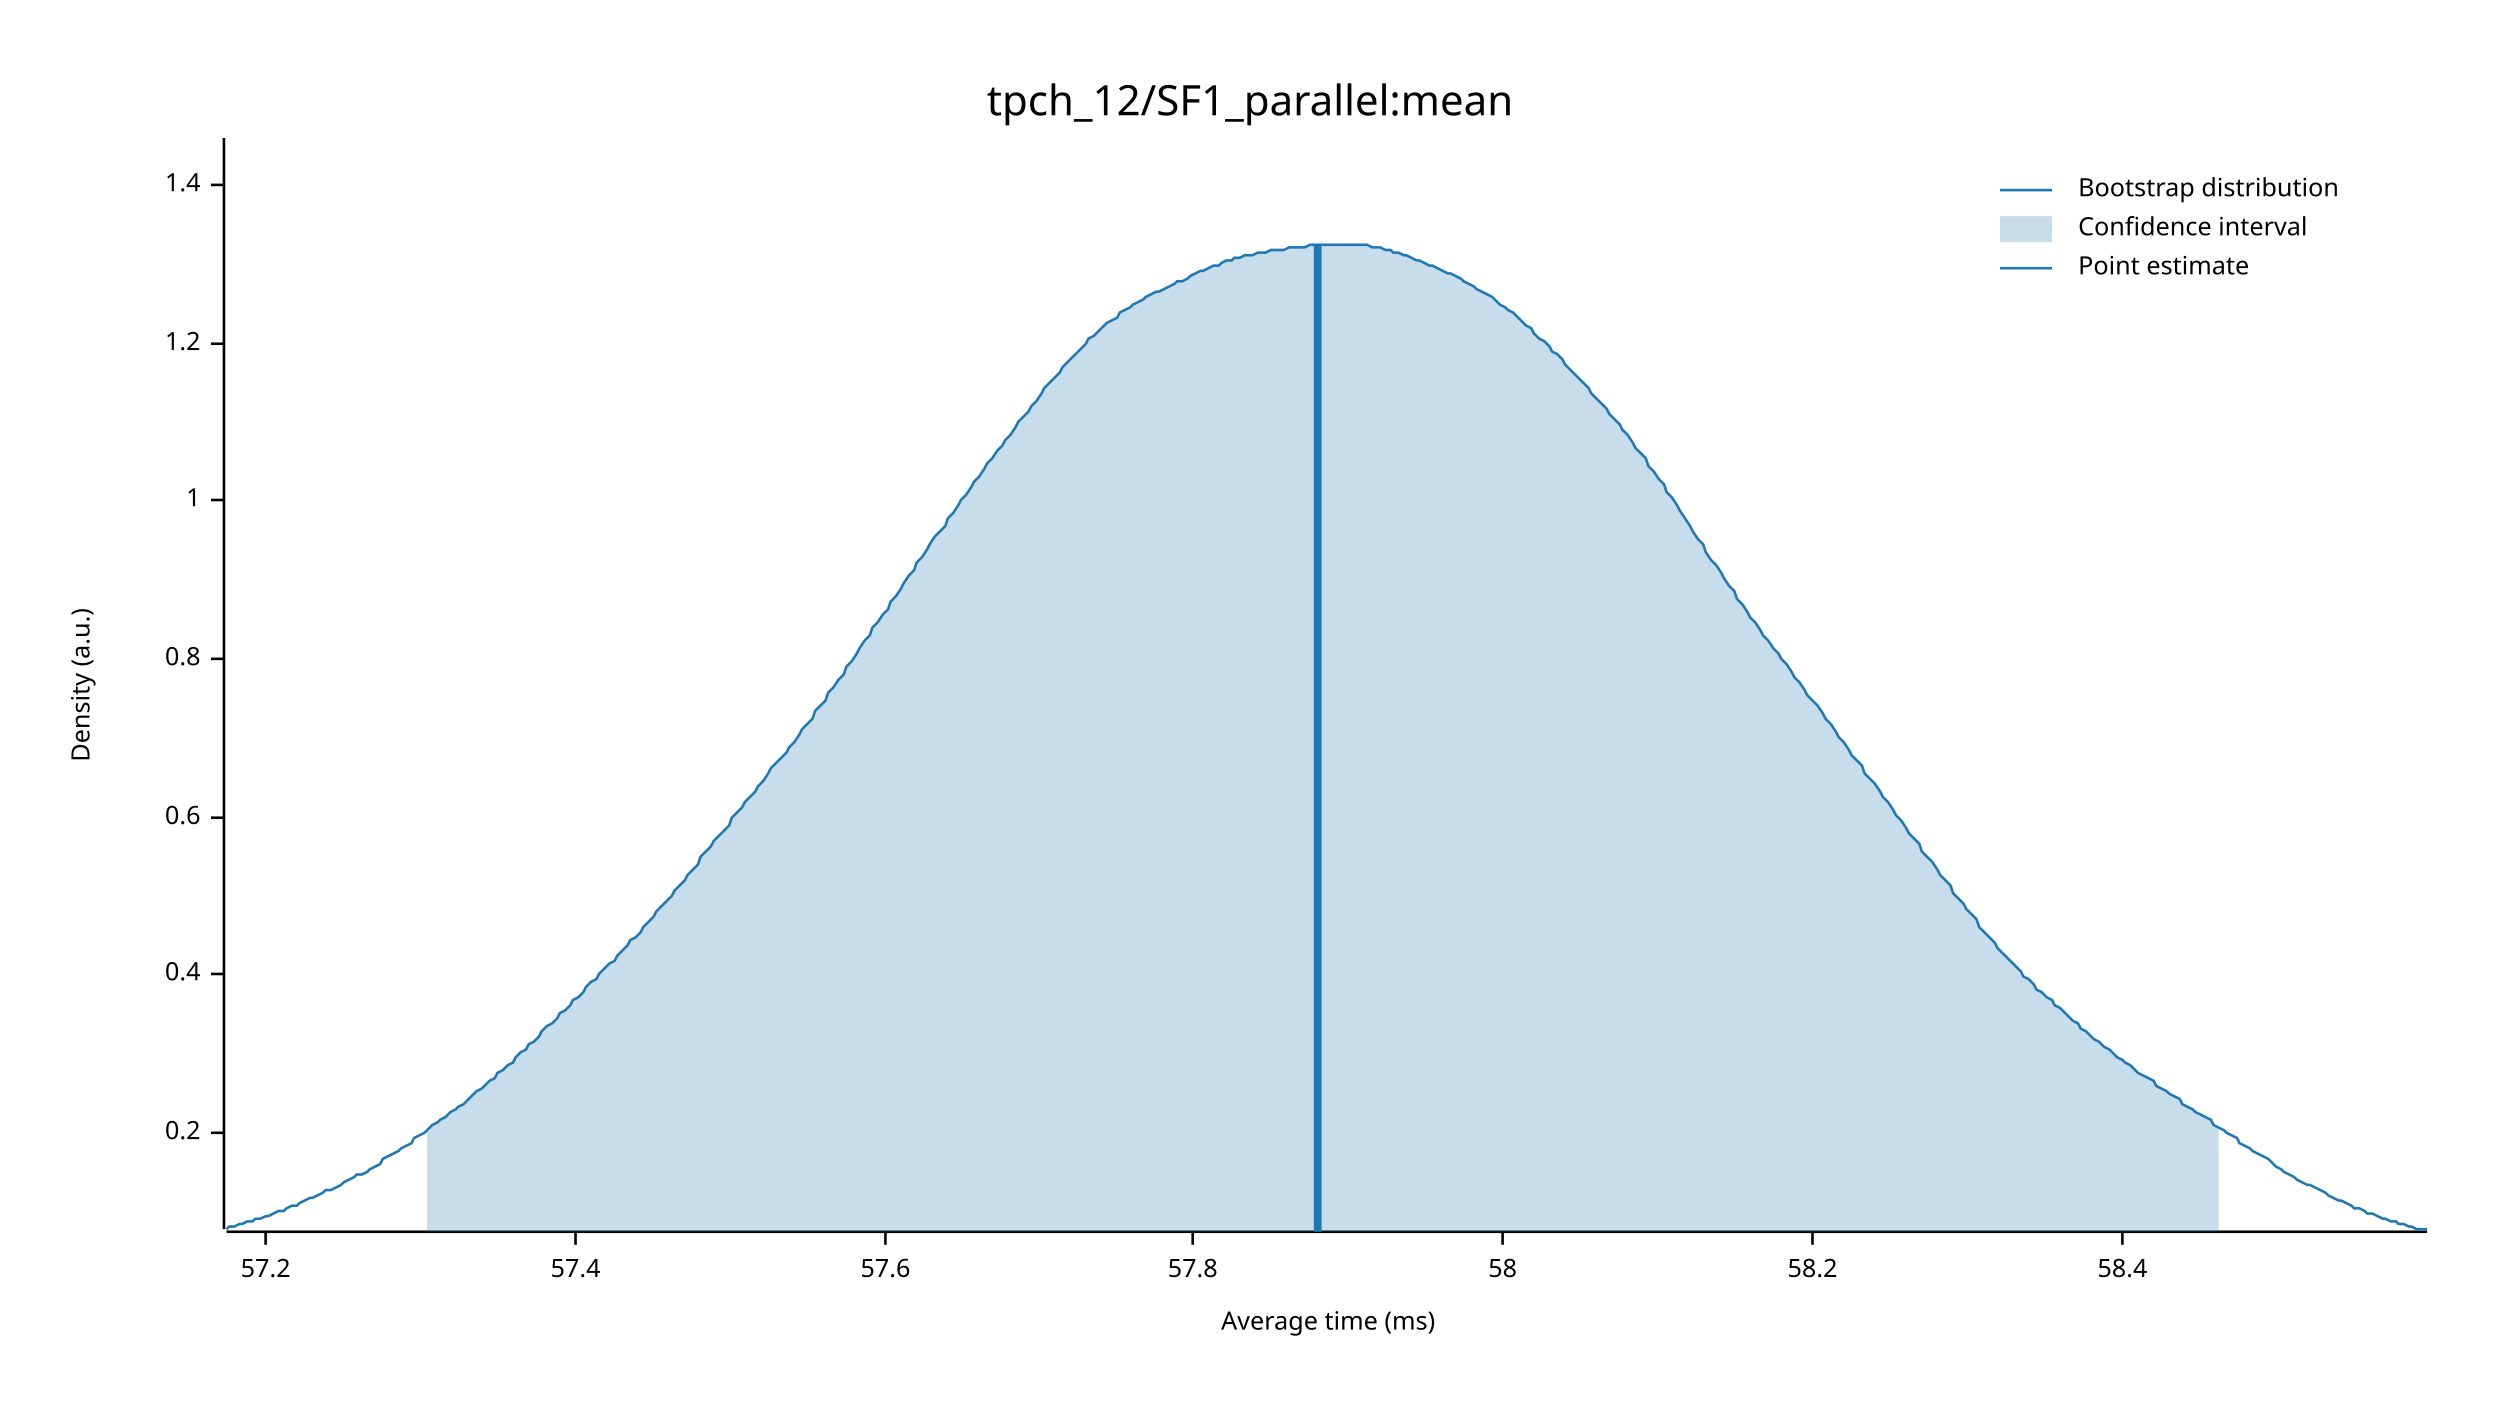
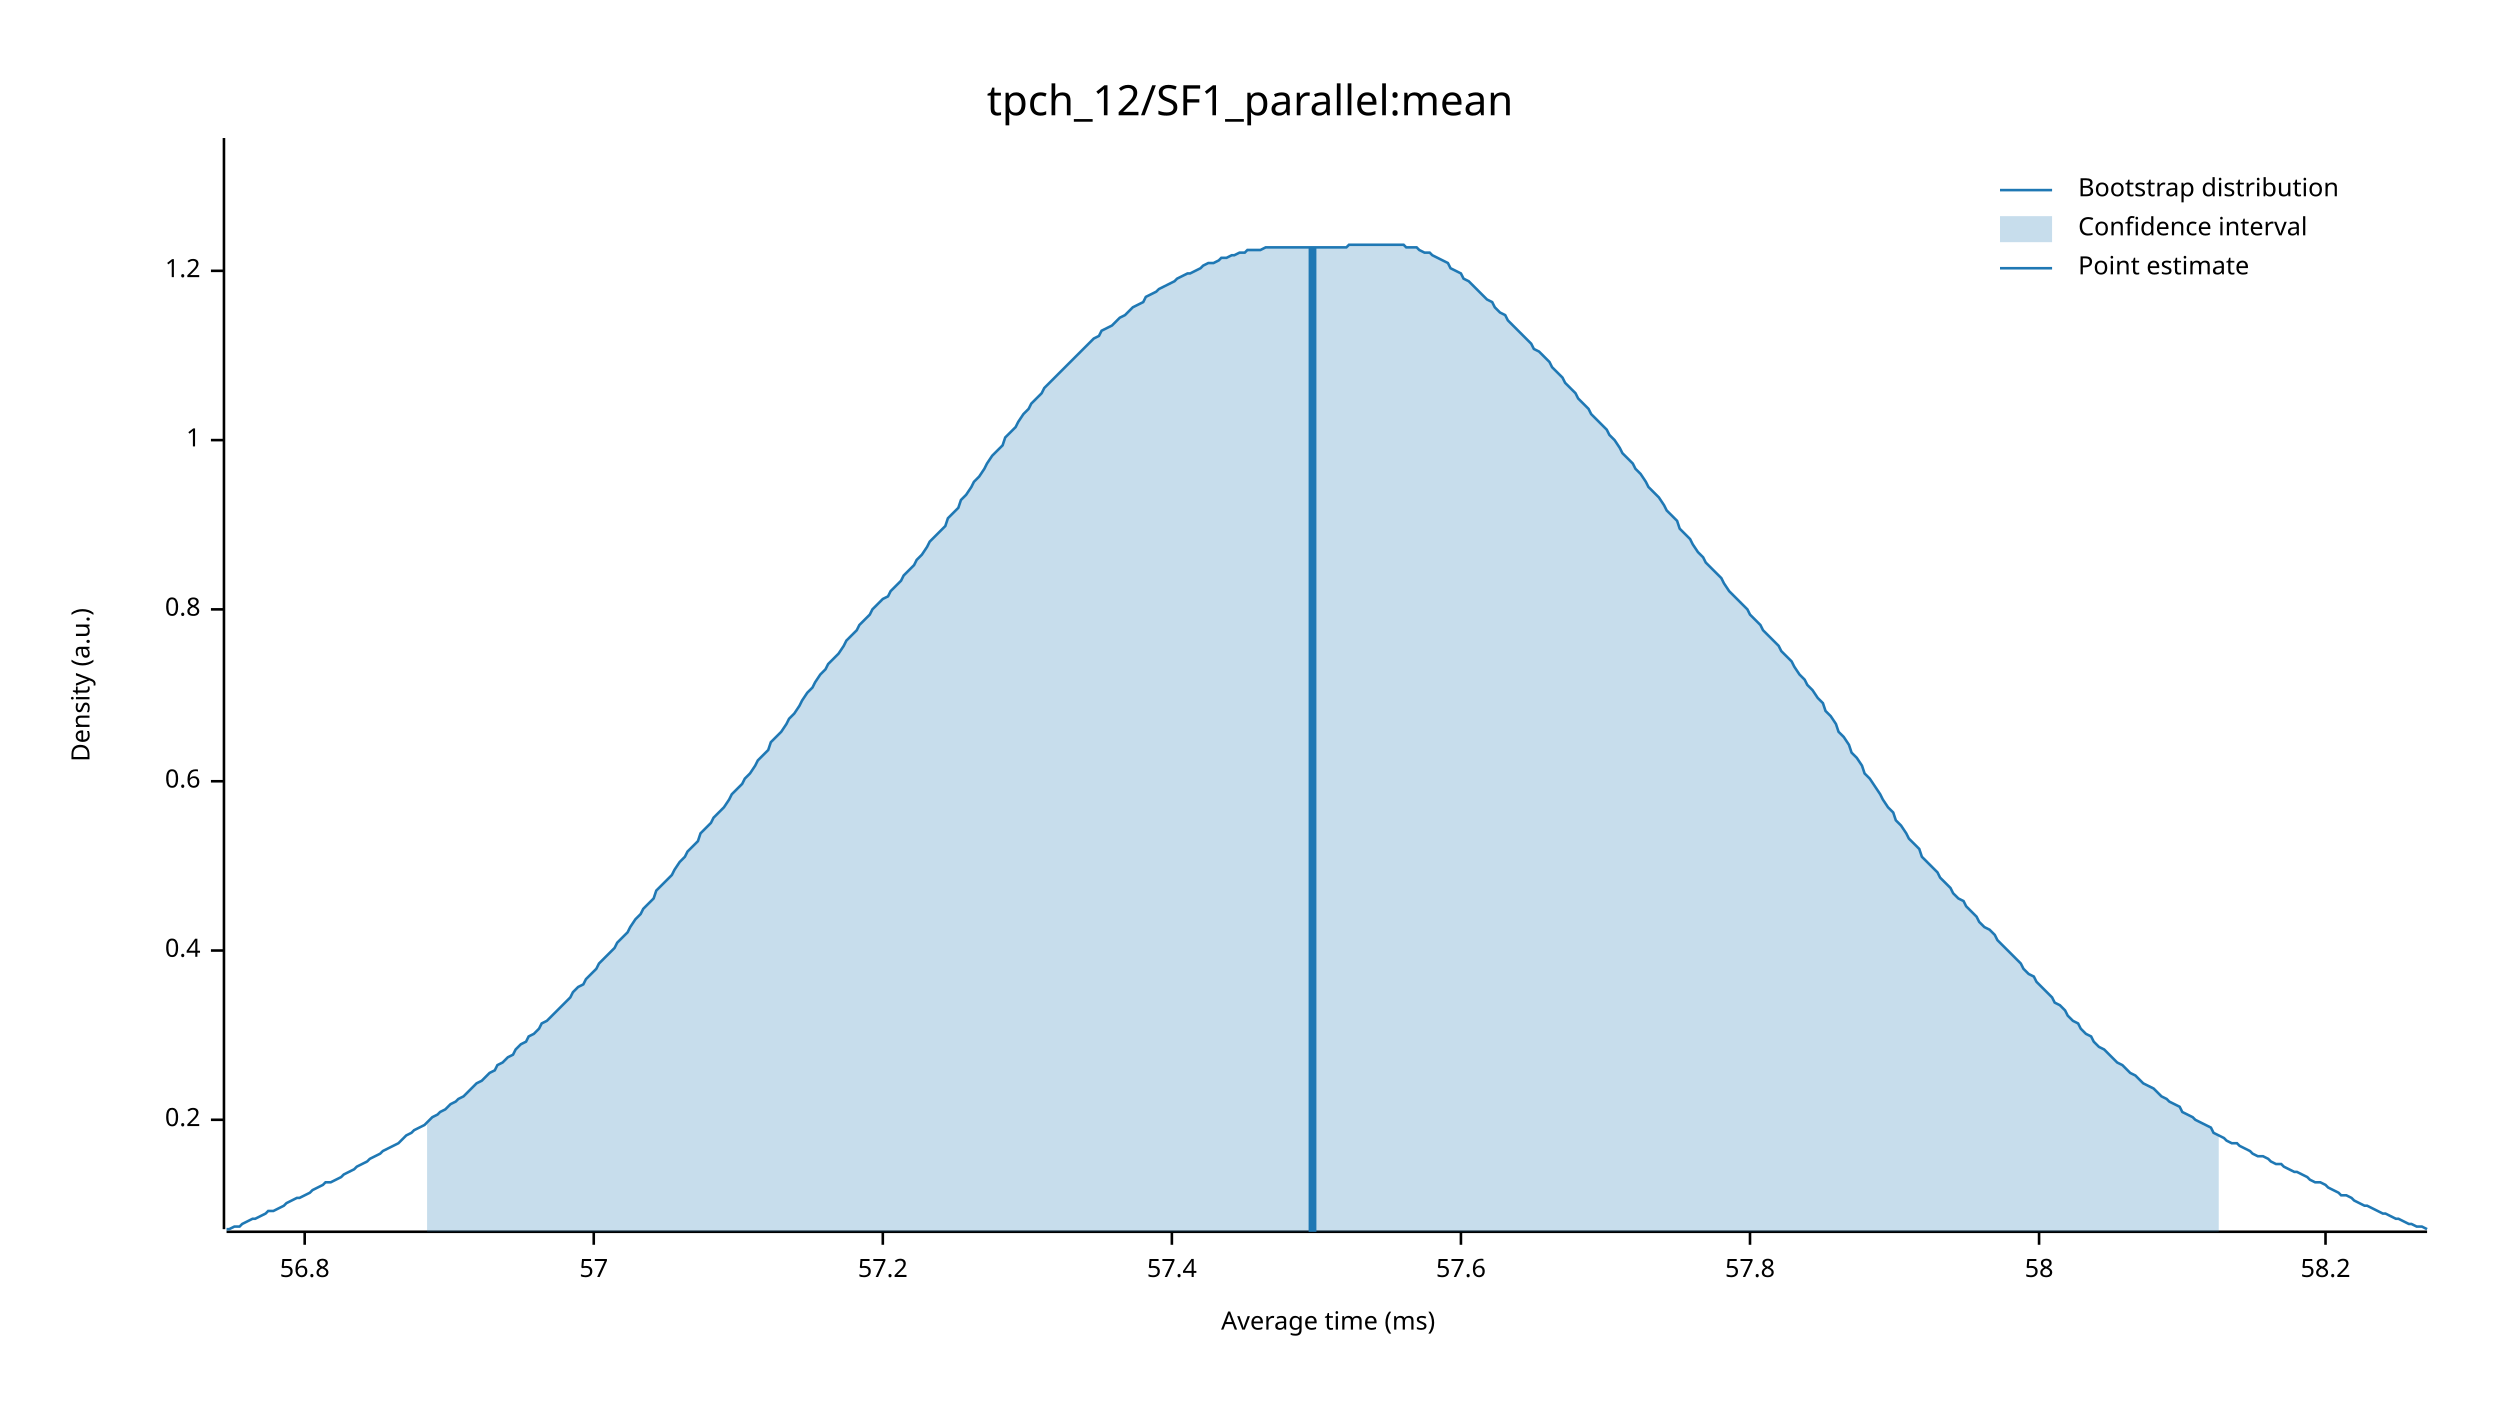
<svg xmlns="http://www.w3.org/2000/svg" width="960" height="540" viewBox="0 0 960 540">
  <text x="480" y="32" dy="0.76em" text-anchor="middle" font-family="sans-serif" font-size="16.129" opacity="1" fill="#000000">
tpch_12/SF1_parallel:mean
</text>
  <text x="27" y="263" dy="0.76em" text-anchor="middle" font-family="sans-serif" font-size="9.677" opacity="1" fill="#000000" transform="rotate(270, 27, 263)">
Density (a.u.)
</text>
  <text x="510" y="513" dy="-0.5ex" text-anchor="middle" font-family="sans-serif" font-size="9.677" opacity="1" fill="#000000">
Average time (ms)
</text>
  <polyline fill="none" opacity="1" stroke="#000000" stroke-width="1" points="86,53 86,472 " />
-   <text x="77" y="435" dy="0.5ex" text-anchor="end" font-family="sans-serif" font-size="9.677" opacity="1" fill="#000000">
+   <text x="77" y="430" dy="0.5ex" text-anchor="end" font-family="sans-serif" font-size="9.677" opacity="1" fill="#000000">
0.2
</text>
-   <polyline fill="none" opacity="1" stroke="#000000" stroke-width="1" points="81,435 86,435 " />
-   <text x="77" y="374" dy="0.5ex" text-anchor="end" font-family="sans-serif" font-size="9.677" opacity="1" fill="#000000">
+   <polyline fill="none" opacity="1" stroke="#000000" stroke-width="1" points="81,430 86,430 " />
+   <text x="77" y="365" dy="0.5ex" text-anchor="end" font-family="sans-serif" font-size="9.677" opacity="1" fill="#000000">
0.4
</text>
-   <polyline fill="none" opacity="1" stroke="#000000" stroke-width="1" points="81,374 86,374 " />
-   <text x="77" y="314" dy="0.5ex" text-anchor="end" font-family="sans-serif" font-size="9.677" opacity="1" fill="#000000">
+   <polyline fill="none" opacity="1" stroke="#000000" stroke-width="1" points="81,365 86,365 " />
+   <text x="77" y="300" dy="0.5ex" text-anchor="end" font-family="sans-serif" font-size="9.677" opacity="1" fill="#000000">
0.6
</text>
-   <polyline fill="none" opacity="1" stroke="#000000" stroke-width="1" points="81,314 86,314 " />
-   <text x="77" y="253" dy="0.5ex" text-anchor="end" font-family="sans-serif" font-size="9.677" opacity="1" fill="#000000">
+   <polyline fill="none" opacity="1" stroke="#000000" stroke-width="1" points="81,300 86,300 " />
+   <text x="77" y="234" dy="0.5ex" text-anchor="end" font-family="sans-serif" font-size="9.677" opacity="1" fill="#000000">
0.8
</text>
-   <polyline fill="none" opacity="1" stroke="#000000" stroke-width="1" points="81,253 86,253 " />
-   <text x="77" y="192" dy="0.5ex" text-anchor="end" font-family="sans-serif" font-size="9.677" opacity="1" fill="#000000">
+   <polyline fill="none" opacity="1" stroke="#000000" stroke-width="1" points="81,234 86,234 " />
+   <text x="77" y="169" dy="0.5ex" text-anchor="end" font-family="sans-serif" font-size="9.677" opacity="1" fill="#000000">
1
</text>
-   <polyline fill="none" opacity="1" stroke="#000000" stroke-width="1" points="81,192 86,192 " />
-   <text x="77" y="132" dy="0.5ex" text-anchor="end" font-family="sans-serif" font-size="9.677" opacity="1" fill="#000000">
+   <polyline fill="none" opacity="1" stroke="#000000" stroke-width="1" points="81,169 86,169 " />
+   <text x="77" y="104" dy="0.5ex" text-anchor="end" font-family="sans-serif" font-size="9.677" opacity="1" fill="#000000">
1.2
</text>
-   <polyline fill="none" opacity="1" stroke="#000000" stroke-width="1" points="81,132 86,132 " />
-   <text x="77" y="71" dy="0.5ex" text-anchor="end" font-family="sans-serif" font-size="9.677" opacity="1" fill="#000000">
- 1.4
+   <polyline fill="none" opacity="1" stroke="#000000" stroke-width="1" points="81,104 86,104 " />
+   <polyline fill="none" opacity="1" stroke="#000000" stroke-width="1" points="87,473 932,473 " />
+   <text x="117" y="483" dy="0.76em" text-anchor="middle" font-family="sans-serif" font-size="9.677" opacity="1" fill="#000000">
+ 56.8
</text>
-   <polyline fill="none" opacity="1" stroke="#000000" stroke-width="1" points="81,71 86,71 " />
-   <polyline fill="none" opacity="1" stroke="#000000" stroke-width="1" points="87,473 932,473 " />
-   <text x="102" y="483" dy="0.76em" text-anchor="middle" font-family="sans-serif" font-size="9.677" opacity="1" fill="#000000">
+   <polyline fill="none" opacity="1" stroke="#000000" stroke-width="1" points="117,473 117,478 " />
+   <text x="228" y="483" dy="0.76em" text-anchor="middle" font-family="sans-serif" font-size="9.677" opacity="1" fill="#000000">
+ 57
+ </text>
+   <polyline fill="none" opacity="1" stroke="#000000" stroke-width="1" points="228,473 228,478 " />
+   <text x="339" y="483" dy="0.76em" text-anchor="middle" font-family="sans-serif" font-size="9.677" opacity="1" fill="#000000">
57.2
</text>
-   <polyline fill="none" opacity="1" stroke="#000000" stroke-width="1" points="102,473 102,478 " />
-   <text x="221" y="483" dy="0.76em" text-anchor="middle" font-family="sans-serif" font-size="9.677" opacity="1" fill="#000000">
+   <polyline fill="none" opacity="1" stroke="#000000" stroke-width="1" points="339,473 339,478 " />
+   <text x="450" y="483" dy="0.76em" text-anchor="middle" font-family="sans-serif" font-size="9.677" opacity="1" fill="#000000">
57.4
</text>
-   <polyline fill="none" opacity="1" stroke="#000000" stroke-width="1" points="221,473 221,478 " />
-   <text x="340" y="483" dy="0.76em" text-anchor="middle" font-family="sans-serif" font-size="9.677" opacity="1" fill="#000000">
+   <polyline fill="none" opacity="1" stroke="#000000" stroke-width="1" points="450,473 450,478 " />
+   <text x="561" y="483" dy="0.76em" text-anchor="middle" font-family="sans-serif" font-size="9.677" opacity="1" fill="#000000">
57.6
</text>
-   <polyline fill="none" opacity="1" stroke="#000000" stroke-width="1" points="340,473 340,478 " />
-   <text x="458" y="483" dy="0.76em" text-anchor="middle" font-family="sans-serif" font-size="9.677" opacity="1" fill="#000000">
+   <polyline fill="none" opacity="1" stroke="#000000" stroke-width="1" points="561,473 561,478 " />
+   <text x="672" y="483" dy="0.76em" text-anchor="middle" font-family="sans-serif" font-size="9.677" opacity="1" fill="#000000">
57.8
</text>
-   <polyline fill="none" opacity="1" stroke="#000000" stroke-width="1" points="458,473 458,478 " />
-   <text x="577" y="483" dy="0.76em" text-anchor="middle" font-family="sans-serif" font-size="9.677" opacity="1" fill="#000000">
+   <polyline fill="none" opacity="1" stroke="#000000" stroke-width="1" points="672,473 672,478 " />
+   <text x="783" y="483" dy="0.76em" text-anchor="middle" font-family="sans-serif" font-size="9.677" opacity="1" fill="#000000">
58
</text>
-   <polyline fill="none" opacity="1" stroke="#000000" stroke-width="1" points="577,473 577,478 " />
-   <text x="696" y="483" dy="0.76em" text-anchor="middle" font-family="sans-serif" font-size="9.677" opacity="1" fill="#000000">
+   <polyline fill="none" opacity="1" stroke="#000000" stroke-width="1" points="783,473 783,478 " />
+   <text x="893" y="483" dy="0.76em" text-anchor="middle" font-family="sans-serif" font-size="9.677" opacity="1" fill="#000000">
58.2
</text>
-   <polyline fill="none" opacity="1" stroke="#000000" stroke-width="1" points="696,473 696,478 " />
-   <text x="815" y="483" dy="0.76em" text-anchor="middle" font-family="sans-serif" font-size="9.677" opacity="1" fill="#000000">
- 58.4
- </text>
-   <polyline fill="none" opacity="1" stroke="#000000" stroke-width="1" points="815,473 815,478 " />
-   <polyline fill="none" opacity="1" stroke="#1F78B4" stroke-width="1" points="87,472 88,471 90,471 92,470 93,470 95,469 97,469 98,468 100,468 102,467 103,467 105,466 107,465 109,465 110,464 112,463 114,463 115,462 117,461 119,460 120,460 122,459 124,458 125,457 127,457 129,456 131,455 132,454 134,453 136,452 137,451 139,451 141,450 142,449 144,448 146,447 147,445 149,444 151,443 153,442 154,441 156,440 158,439 159,437 161,436 163,435 164,434 166,432 168,431 169,430 171,429 173,427 175,426 176,425 178,424 180,422 181,421 183,419 185,418 186,417 188,415 190,414 191,412 193,411 195,409 197,408 198,406 200,404 202,403 203,401 205,400 207,398 208,396 210,394 212,393 214,391 215,389 217,388 219,386 220,384 222,383 224,381 225,379 227,377 229,376 230,374 232,372 234,370 236,369 237,367 239,365 241,363 242,361 244,360 246,358 247,356 249,354 251,352 252,350 254,348 256,346 258,344 259,342 261,340 263,338 264,336 266,334 268,332 269,329 271,327 273,325 274,323 276,321 278,319 280,317 281,314 283,312 285,310 286,308 288,306 290,304 291,302 293,300 295,297 296,295 298,293 300,291 302,289 303,287 305,285 307,282 308,280 310,278 312,276 313,273 315,271 317,269 318,266 320,264 322,261 324,259 325,256 327,254 329,251 330,249 332,246 334,244 335,241 337,239 339,236 341,234 342,231 344,229 346,226 347,224 349,221 351,219 352,216 354,214 356,211 357,209 359,206 361,204 363,202 364,199 366,197 368,194 369,192 371,190 373,187 374,185 376,183 378,180 379,178 381,176 383,173 385,171 386,169 388,167 390,164 391,162 393,160 395,158 396,156 398,154 400,151 401,149 403,147 405,145 407,143 408,141 410,139 412,137 413,136 415,134 417,132 418,130 420,129 422,127 423,126 425,124 427,123 429,122 430,120 432,119 434,118 435,117 437,116 439,115 440,114 442,113 444,112 445,112 447,111 449,110 451,109 452,108 454,108 456,107 457,106 459,105 461,104 462,104 464,103 466,102 468,102 469,101 471,100 473,100 474,99 476,99 478,98 479,98 481,98 483,97 484,97 486,97 488,96 490,96 491,96 493,96 495,95 496,95 498,95 500,95 501,95 503,94 505,94 506,94 508,94 510,94 512,94 513,94 515,94 517,94 518,94 520,94 522,94 523,94 525,94 527,95 528,95 530,95 532,96 534,96 535,97 537,97 539,98 540,98 542,99 544,100 545,100 547,101 549,102 550,102 552,103 554,104 556,105 557,105 559,106 561,107 562,108 564,109 566,110 567,111 569,112 571,113 573,114 574,115 576,117 578,118 579,119 581,120 583,122 584,123 586,125 588,126 589,128 591,130 593,131 595,133 596,135 598,136 600,138 601,140 603,142 605,144 606,145 608,147 610,149 611,151 613,153 615,155 617,157 618,159 620,161 622,163 623,165 625,167 627,170 628,172 630,174 632,176 633,179 635,181 637,184 639,186 640,189 642,191 644,194 645,196 647,199 649,202 650,204 652,207 654,209 655,212 657,215 659,217 661,220 662,222 664,225 666,227 667,230 669,232 671,235 672,237 674,239 676,242 677,244 679,246 681,249 683,251 684,253 686,255 688,258 689,260 691,262 693,265 694,267 696,269 698,271 700,274 701,276 703,278 705,281 706,283 708,285 710,288 711,290 713,292 715,294 716,297 718,299 720,301 722,304 723,306 725,308 727,311 728,313 730,315 732,318 733,320 735,322 737,324 738,327 740,329 742,331 744,334 745,336 747,338 749,340 750,343 752,345 754,347 755,349 757,351 759,353 760,356 762,358 764,360 766,362 767,364 769,366 771,368 772,369 774,371 776,373 777,375 779,376 781,378 782,380 784,381 786,383 788,384 789,386 791,387 793,389 794,390 796,392 798,393 799,395 801,396 803,398 804,399 806,400 808,402 810,403 811,404 813,406 815,407 816,408 818,409 820,411 821,412 823,413 825,414 827,415 828,417 830,418 832,419 833,420 835,421 837,422 838,424 840,425 842,426 843,427 845,428 847,429 849,430 850,432 852,433 854,434 855,435 857,436 859,437 860,439 862,440 864,441 865,442 867,443 869,444 871,445 872,446 874,448 876,449 877,450 879,451 881,452 882,453 884,454 886,455 887,455 889,456 891,457 893,458 894,459 896,460 898,461 899,461 901,462 903,463 904,464 906,464 908,465 909,466 911,466 913,467 915,468 916,468 918,469 920,469 921,470 923,470 925,471 926,471 928,472 930,472 932,472 " />
-   <polygon opacity="0.25" fill="#1F78B4" points="164,434 166,432 168,431 169,430 171,429 173,427 175,426 176,425 178,424 180,422 181,421 183,419 185,418 186,417 188,415 190,414 191,412 193,411 195,409 197,408 198,406 200,404 202,403 203,401 205,400 207,398 208,396 210,394 212,393 214,391 215,389 217,388 219,386 220,384 222,383 224,381 225,379 227,377 229,376 230,374 232,372 234,370 236,369 237,367 239,365 241,363 242,361 244,360 246,358 247,356 249,354 251,352 252,350 254,348 256,346 258,344 259,342 261,340 263,338 264,336 266,334 268,332 269,329 271,327 273,325 274,323 276,321 278,319 280,317 281,314 283,312 285,310 286,308 288,306 290,304 291,302 293,300 295,297 296,295 298,293 300,291 302,289 303,287 305,285 307,282 308,280 310,278 312,276 313,273 315,271 317,269 318,266 320,264 322,261 324,259 325,256 327,254 329,251 330,249 332,246 334,244 335,241 337,239 339,236 341,234 342,231 344,229 346,226 347,224 349,221 351,219 352,216 354,214 356,211 357,209 359,206 361,204 363,202 364,199 366,197 368,194 369,192 371,190 373,187 374,185 376,183 378,180 379,178 381,176 383,173 385,171 386,169 388,167 390,164 391,162 393,160 395,158 396,156 398,154 400,151 401,149 403,147 405,145 407,143 408,141 410,139 412,137 413,136 415,134 417,132 418,130 420,129 422,127 423,126 425,124 427,123 429,122 430,120 432,119 434,118 435,117 437,116 439,115 440,114 442,113 444,112 445,112 447,111 449,110 451,109 452,108 454,108 456,107 457,106 459,105 461,104 462,104 464,103 466,102 468,102 469,101 471,100 473,100 474,99 476,99 478,98 479,98 481,98 483,97 484,97 486,97 488,96 490,96 491,96 493,96 495,95 496,95 498,95 500,95 501,95 503,94 505,94 506,94 508,94 510,94 512,94 513,94 515,94 517,94 518,94 520,94 522,94 523,94 525,94 527,95 528,95 530,95 532,96 534,96 535,97 537,97 539,98 540,98 542,99 544,100 545,100 547,101 549,102 550,102 552,103 554,104 556,105 557,105 559,106 561,107 562,108 564,109 566,110 567,111 569,112 571,113 573,114 574,115 576,117 578,118 579,119 581,120 583,122 584,123 586,125 588,126 589,128 591,130 593,131 595,133 596,135 598,136 600,138 601,140 603,142 605,144 606,145 608,147 610,149 611,151 613,153 615,155 617,157 618,159 620,161 622,163 623,165 625,167 627,170 628,172 630,174 632,176 633,179 635,181 637,184 639,186 640,189 642,191 644,194 645,196 647,199 649,202 650,204 652,207 654,209 655,212 657,215 659,217 661,220 662,222 664,225 666,227 667,230 669,232 671,235 672,237 674,239 676,242 677,244 679,246 681,249 683,251 684,253 686,255 688,258 689,260 691,262 693,265 694,267 696,269 698,271 700,274 701,276 703,278 705,281 706,283 708,285 710,288 711,290 713,292 715,294 716,297 718,299 720,301 722,304 723,306 725,308 727,311 728,313 730,315 732,318 733,320 735,322 737,324 738,327 740,329 742,331 744,334 745,336 747,338 749,340 750,343 752,345 754,347 755,349 757,351 759,353 760,356 762,358 764,360 766,362 767,364 769,366 771,368 772,369 774,371 776,373 777,375 779,376 781,378 782,380 784,381 786,383 788,384 789,386 791,387 793,389 794,390 796,392 798,393 799,395 801,396 803,398 804,399 806,400 808,402 810,403 811,404 813,406 815,407 816,408 818,409 820,411 821,412 823,413 825,414 827,415 828,417 830,418 832,419 833,420 835,421 837,422 838,424 840,425 842,426 843,427 845,428 847,429 849,430 850,432 852,433 852,473 164,473 " />
-   <polyline fill="none" opacity="1" stroke="#1F78B4" stroke-width="3" points="506,473 506,94 " />
+   <polyline fill="none" opacity="1" stroke="#000000" stroke-width="1" points="893,473 893,478 " />
+   <polyline fill="none" opacity="1" stroke="#1F78B4" stroke-width="1" points="87,472 88,472 90,471 92,471 93,470 95,469 97,468 98,468 100,467 102,466 103,465 105,465 107,464 109,463 110,462 112,461 114,460 115,460 117,459 119,458 120,457 122,456 124,455 125,454 127,454 129,453 131,452 132,451 134,450 136,449 137,448 139,447 141,446 142,445 144,444 146,443 147,442 149,441 151,440 153,439 154,438 156,436 158,435 159,434 161,433 163,432 164,431 166,429 168,428 169,427 171,426 173,424 175,423 176,422 178,421 180,419 181,418 183,416 185,415 186,414 188,412 190,411 191,409 193,408 195,406 197,405 198,403 200,401 202,400 203,398 205,397 207,395 208,393 210,392 212,390 214,388 215,387 217,385 219,383 220,381 222,379 224,378 225,376 227,374 229,372 230,370 232,368 234,366 236,364 237,362 239,360 241,358 242,356 244,353 246,351 247,349 249,347 251,345 252,342 254,340 256,338 258,336 259,334 261,331 263,329 264,327 266,325 268,323 269,320 271,318 273,316 274,314 276,312 278,310 280,307 281,305 283,303 285,301 286,299 288,297 290,294 291,292 293,290 295,288 296,285 298,283 300,281 302,278 303,276 305,274 307,271 308,269 310,266 312,264 313,262 315,259 317,257 318,255 320,253 322,251 324,248 325,246 327,244 329,242 330,240 332,238 334,236 335,234 337,232 339,230 341,229 342,227 344,225 346,223 347,221 349,219 351,217 352,215 354,213 356,210 357,208 359,206 361,204 363,202 364,199 366,197 368,195 369,192 371,190 373,187 374,185 376,183 378,180 379,178 381,175 383,173 385,171 386,168 388,166 390,164 391,162 393,159 395,157 396,155 398,153 400,151 401,149 403,147 405,145 407,143 408,142 410,140 412,138 413,137 415,135 417,133 418,132 420,130 422,129 423,127 425,126 427,125 429,123 430,122 432,121 434,119 435,118 437,117 439,116 440,114 442,113 444,112 445,111 447,110 449,109 451,108 452,107 454,106 456,105 457,105 459,104 461,103 462,102 464,101 466,101 468,100 469,99 471,99 473,98 474,98 476,97 478,97 479,96 481,96 483,96 484,96 486,95 488,95 490,95 491,95 493,95 495,95 496,95 498,95 500,95 501,95 503,95 505,95 506,95 508,95 510,95 512,95 513,95 515,95 517,95 518,94 520,94 522,94 523,94 525,94 527,94 528,94 530,94 532,94 534,94 535,94 537,94 539,94 540,95 542,95 544,95 545,96 547,97 549,97 550,98 552,99 554,100 556,101 557,103 559,104 561,105 562,107 564,108 566,110 567,111 569,113 571,115 573,116 574,118 576,120 578,121 579,123 581,125 583,127 584,128 586,130 588,132 589,134 591,135 593,137 595,139 596,141 598,143 600,145 601,147 603,149 605,151 606,153 608,155 610,157 611,159 613,161 615,163 617,165 618,167 620,169 622,172 623,174 625,176 627,178 628,180 630,182 632,185 633,187 635,189 637,191 639,194 640,196 642,198 644,200 645,203 647,205 649,207 650,209 652,212 654,214 655,216 657,218 659,220 661,222 662,224 664,227 666,229 667,230 669,232 671,234 672,236 674,238 676,240 677,242 679,244 681,246 683,248 684,250 686,252 688,254 689,256 691,259 693,261 694,263 696,265 698,268 700,270 701,273 703,275 705,278 706,281 708,283 710,286 711,289 713,291 715,294 716,297 718,299 720,302 722,305 723,307 725,310 727,312 728,315 730,317 732,320 733,322 735,324 737,326 738,329 740,331 742,333 744,335 745,337 747,339 749,341 750,343 752,345 754,346 755,348 757,350 759,352 760,354 762,356 764,357 766,359 767,361 769,363 771,365 772,366 774,368 776,370 777,372 779,374 781,375 782,377 784,379 786,381 788,383 789,385 791,386 793,388 794,390 796,392 798,393 799,395 801,397 803,398 804,400 806,402 808,403 810,405 811,406 813,408 815,409 816,410 818,412 820,413 821,414 823,416 825,417 827,418 828,419 830,421 832,422 833,423 835,424 837,425 838,427 840,428 842,429 843,430 845,431 847,432 849,433 850,435 852,436 854,437 855,438 857,439 859,439 860,440 862,441 864,442 865,443 867,444 869,444 871,445 872,446 874,447 876,447 877,448 879,449 881,450 882,450 884,451 886,452 887,453 889,454 891,454 893,455 894,456 896,457 898,458 899,459 901,459 903,460 904,461 906,462 908,463 909,463 911,464 913,465 915,466 916,466 918,467 920,468 921,468 923,469 925,470 926,470 928,471 930,471 932,472 " />
+   <polygon opacity="0.25" fill="#1F78B4" points="164,431 166,429 168,428 169,427 171,426 173,424 175,423 176,422 178,421 180,419 181,418 183,416 185,415 186,414 188,412 190,411 191,409 193,408 195,406 197,405 198,403 200,401 202,400 203,398 205,397 207,395 208,393 210,392 212,390 214,388 215,387 217,385 219,383 220,381 222,379 224,378 225,376 227,374 229,372 230,370 232,368 234,366 236,364 237,362 239,360 241,358 242,356 244,353 246,351 247,349 249,347 251,345 252,342 254,340 256,338 258,336 259,334 261,331 263,329 264,327 266,325 268,323 269,320 271,318 273,316 274,314 276,312 278,310 280,307 281,305 283,303 285,301 286,299 288,297 290,294 291,292 293,290 295,288 296,285 298,283 300,281 302,278 303,276 305,274 307,271 308,269 310,266 312,264 313,262 315,259 317,257 318,255 320,253 322,251 324,248 325,246 327,244 329,242 330,240 332,238 334,236 335,234 337,232 339,230 341,229 342,227 344,225 346,223 347,221 349,219 351,217 352,215 354,213 356,210 357,208 359,206 361,204 363,202 364,199 366,197 368,195 369,192 371,190 373,187 374,185 376,183 378,180 379,178 381,175 383,173 385,171 386,168 388,166 390,164 391,162 393,159 395,157 396,155 398,153 400,151 401,149 403,147 405,145 407,143 408,142 410,140 412,138 413,137 415,135 417,133 418,132 420,130 422,129 423,127 425,126 427,125 429,123 430,122 432,121 434,119 435,118 437,117 439,116 440,114 442,113 444,112 445,111 447,110 449,109 451,108 452,107 454,106 456,105 457,105 459,104 461,103 462,102 464,101 466,101 468,100 469,99 471,99 473,98 474,98 476,97 478,97 479,96 481,96 483,96 484,96 486,95 488,95 490,95 491,95 493,95 495,95 496,95 498,95 500,95 501,95 503,95 505,95 506,95 508,95 510,95 512,95 513,95 515,95 517,95 518,94 520,94 522,94 523,94 525,94 527,94 528,94 530,94 532,94 534,94 535,94 537,94 539,94 540,95 542,95 544,95 545,96 547,97 549,97 550,98 552,99 554,100 556,101 557,103 559,104 561,105 562,107 564,108 566,110 567,111 569,113 571,115 573,116 574,118 576,120 578,121 579,123 581,125 583,127 584,128 586,130 588,132 589,134 591,135 593,137 595,139 596,141 598,143 600,145 601,147 603,149 605,151 606,153 608,155 610,157 611,159 613,161 615,163 617,165 618,167 620,169 622,172 623,174 625,176 627,178 628,180 630,182 632,185 633,187 635,189 637,191 639,194 640,196 642,198 644,200 645,203 647,205 649,207 650,209 652,212 654,214 655,216 657,218 659,220 661,222 662,224 664,227 666,229 667,230 669,232 671,234 672,236 674,238 676,240 677,242 679,244 681,246 683,248 684,250 686,252 688,254 689,256 691,259 693,261 694,263 696,265 698,268 700,270 701,273 703,275 705,278 706,281 708,283 710,286 711,289 713,291 715,294 716,297 718,299 720,302 722,305 723,307 725,310 727,312 728,315 730,317 732,320 733,322 735,324 737,326 738,329 740,331 742,333 744,335 745,337 747,339 749,341 750,343 752,345 754,346 755,348 757,350 759,352 760,354 762,356 764,357 766,359 767,361 769,363 771,365 772,366 774,368 776,370 777,372 779,374 781,375 782,377 784,379 786,381 788,383 789,385 791,386 793,388 794,390 796,392 798,393 799,395 801,397 803,398 804,400 806,402 808,403 810,405 811,406 813,408 815,409 816,410 818,412 820,413 821,414 823,416 825,417 827,418 828,419 830,421 832,422 833,423 835,424 837,425 838,427 840,428 842,429 843,430 845,431 847,432 849,433 850,435 852,436 852,473 164,473 " />
+   <polyline fill="none" opacity="1" stroke="#1F78B4" stroke-width="3" points="504,473 504,95 " />
  <text x="798" y="68" dy="0.76em" text-anchor="start" font-family="sans-serif" font-size="9.677" opacity="1" fill="#000000">
Bootstrap distribution
</text>
  <text x="798" y="83" dy="0.76em" text-anchor="start" font-family="sans-serif" font-size="9.677" opacity="1" fill="#000000">
Confidence interval
</text>
  <text x="798" y="98" dy="0.76em" text-anchor="start" font-family="sans-serif" font-size="9.677" opacity="1" fill="#000000">
Point estimate
</text>
  <polyline fill="none" opacity="1" stroke="#1F78B4" stroke-width="1" points="768,73 788,73 " />
  <rect x="768" y="83" width="20" height="10" opacity="0.25" fill="#1F78B4" stroke="none" />
  <polyline fill="none" opacity="1" stroke="#1F78B4" stroke-width="1" points="768,103 788,103 " />
</svg>
